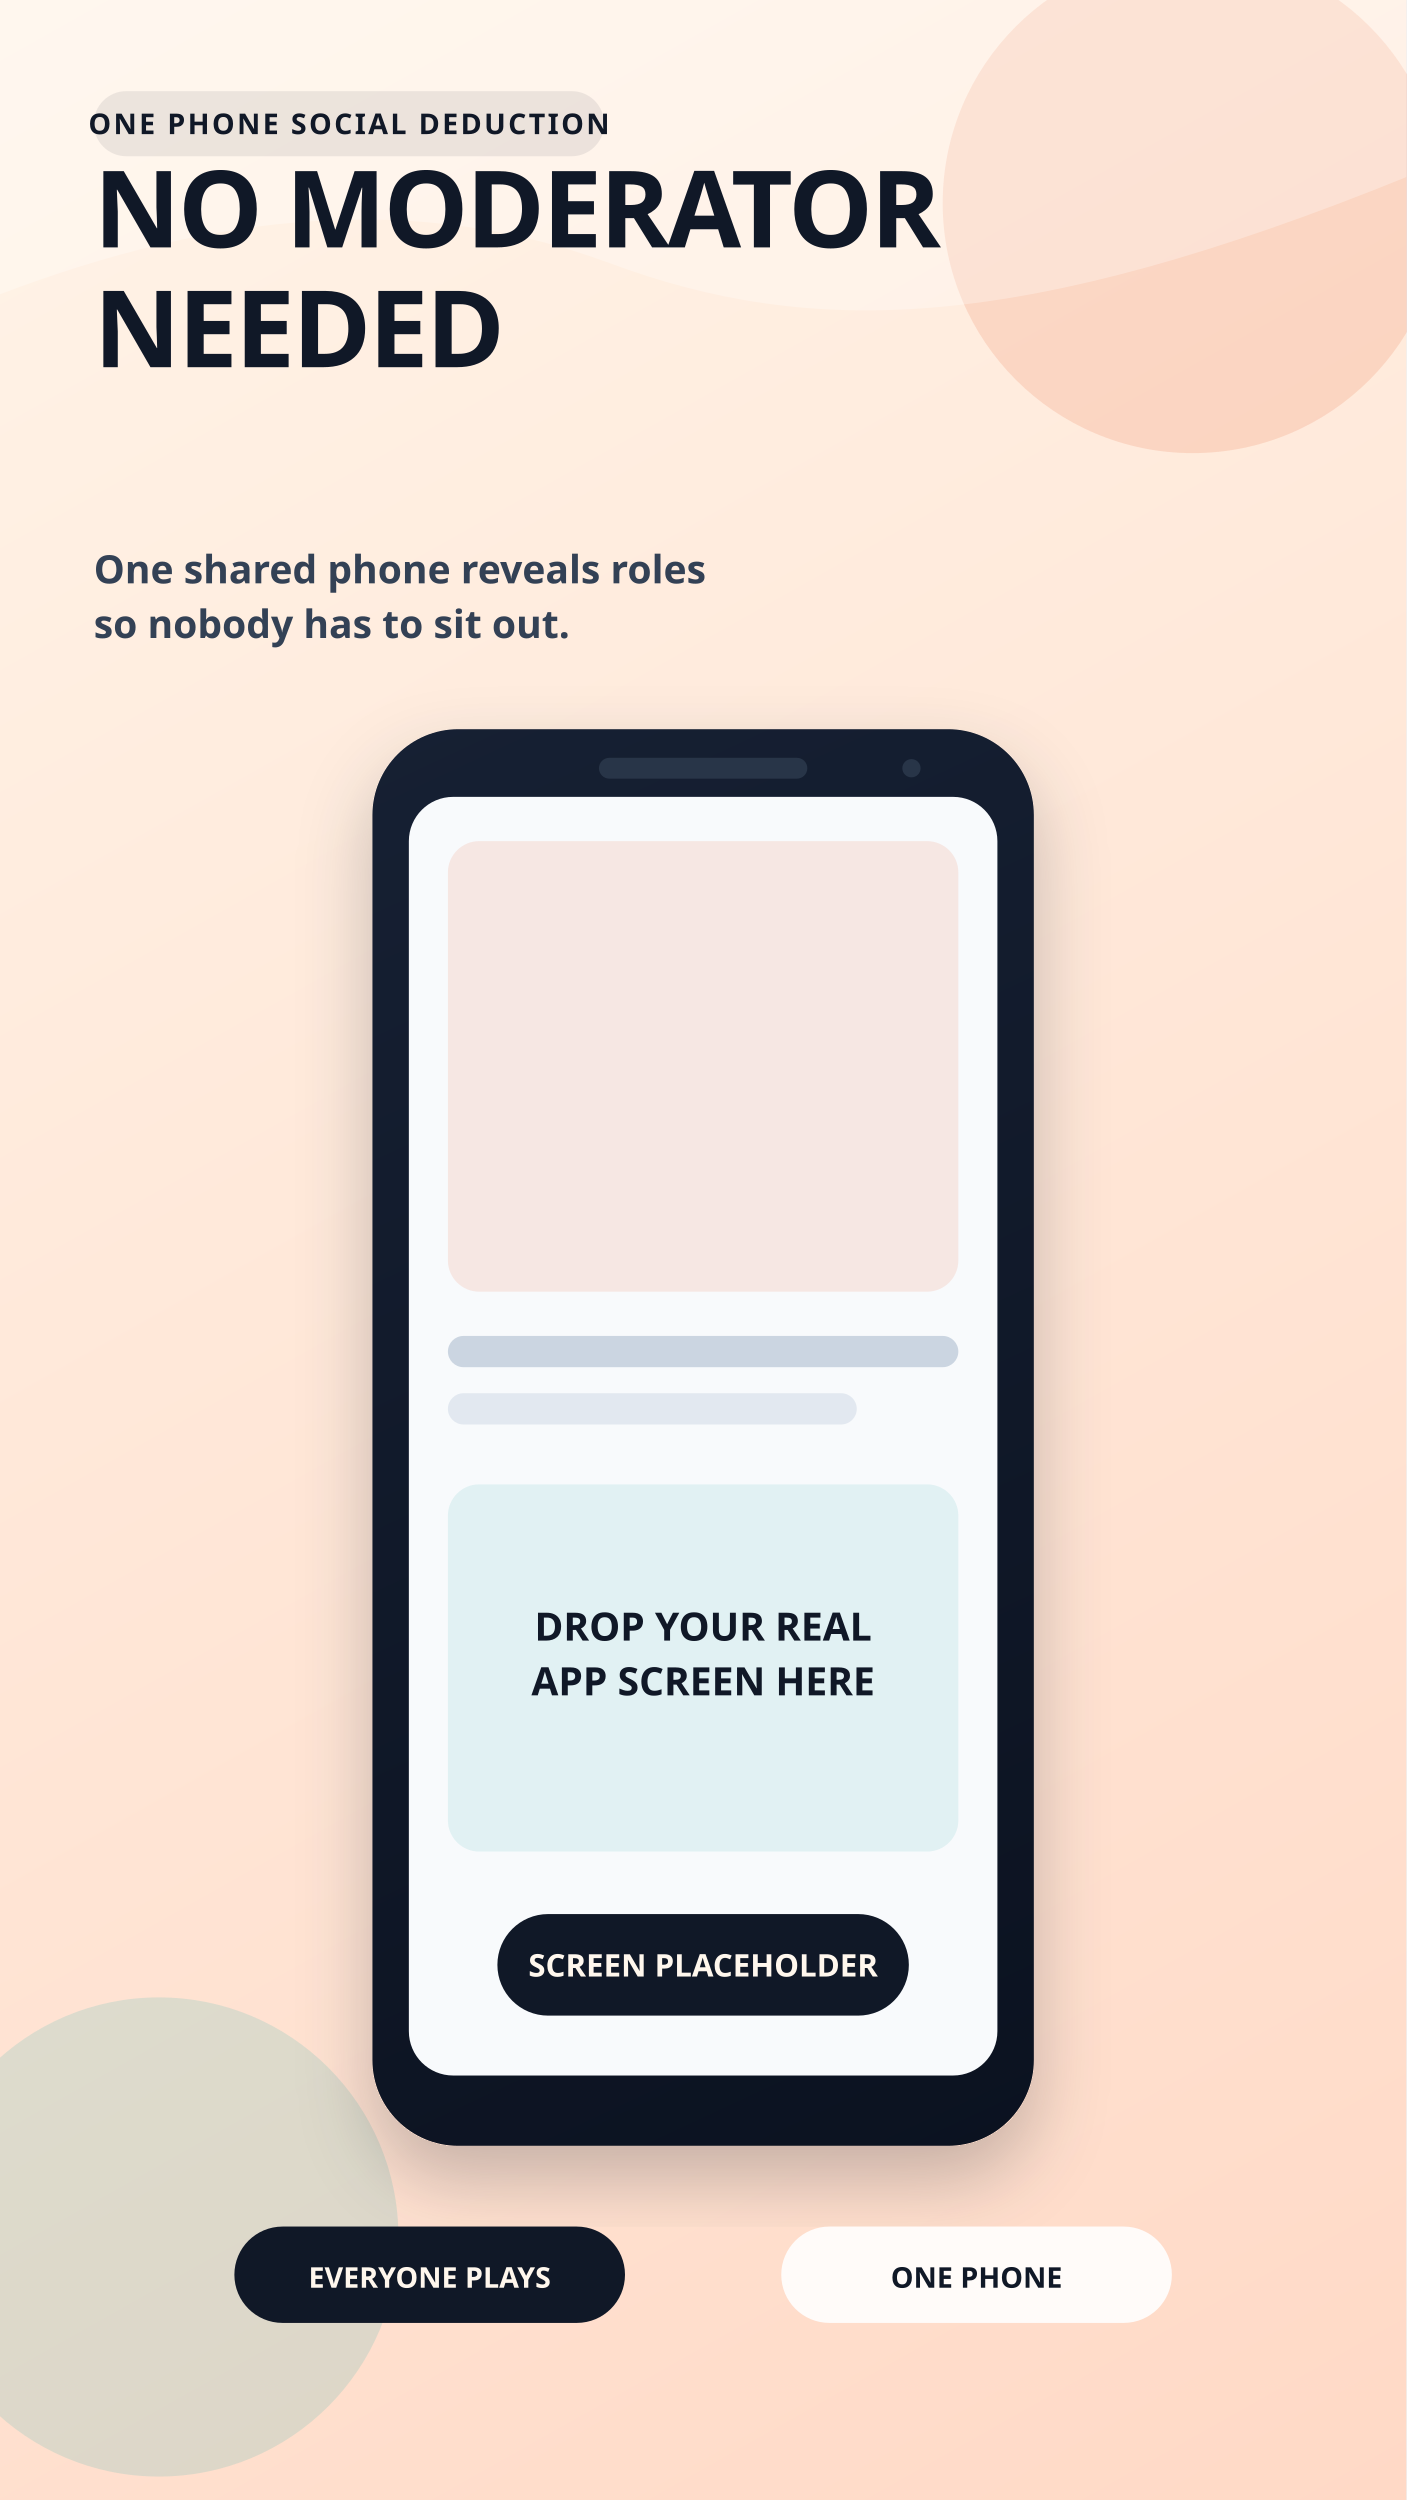
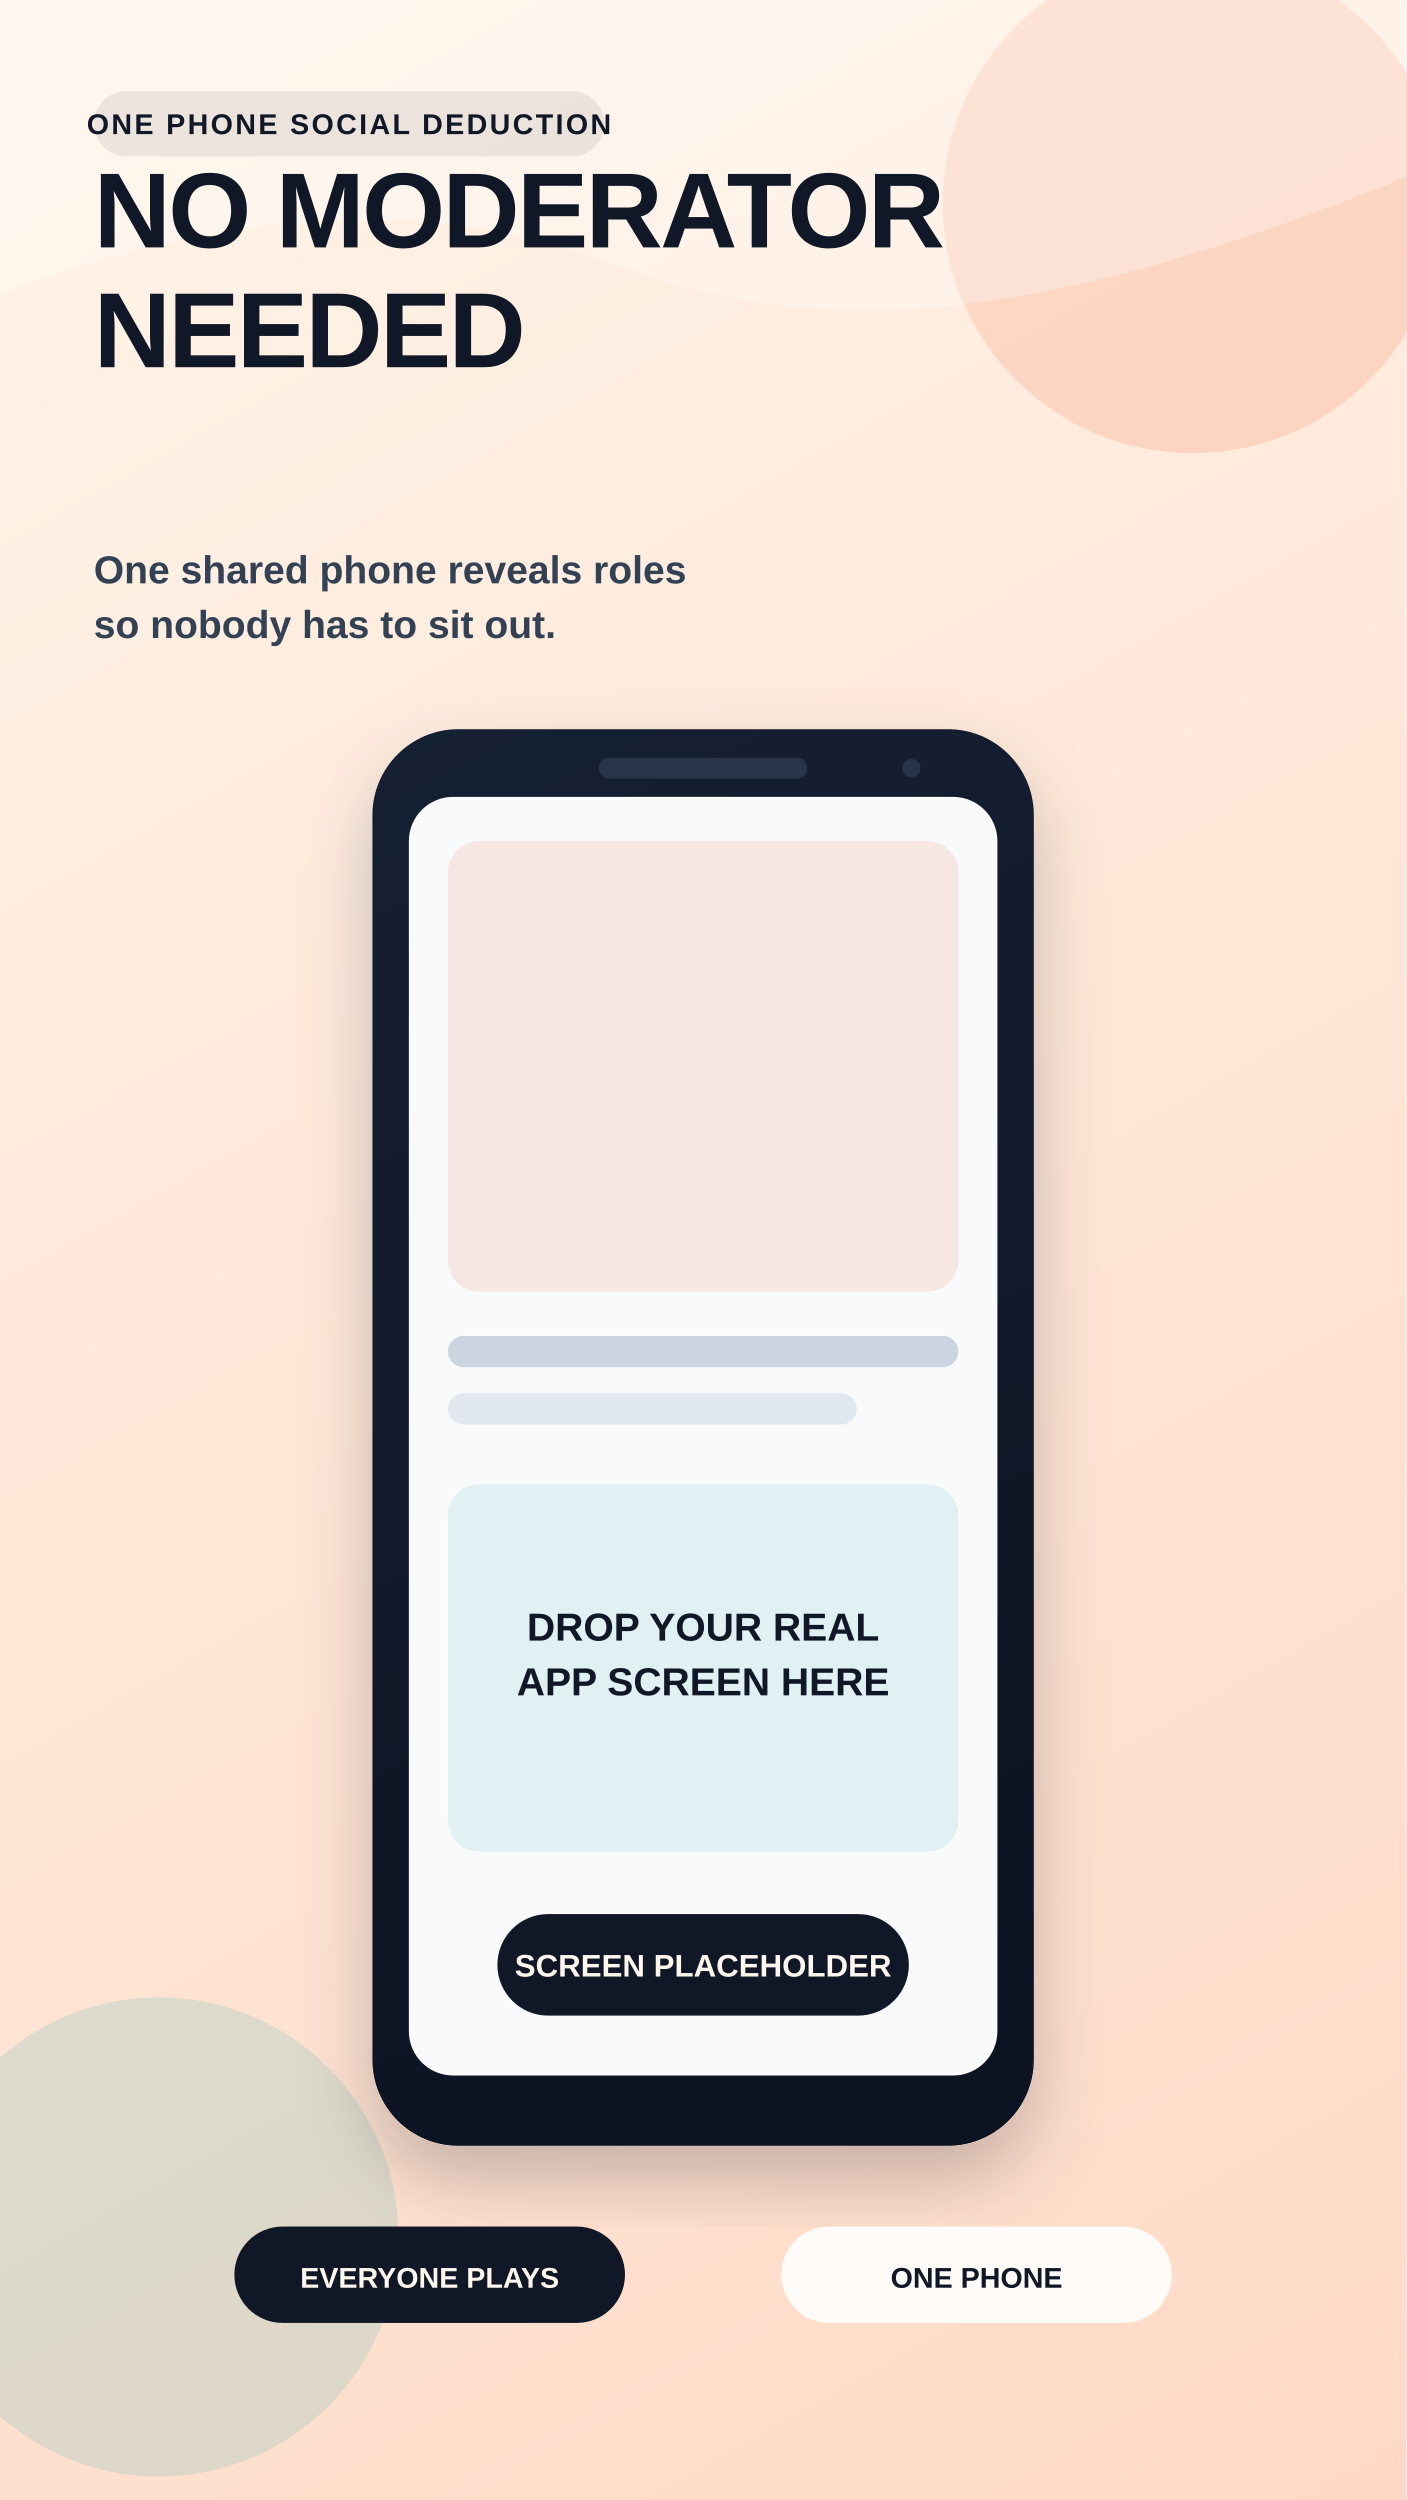
<svg xmlns="http://www.w3.org/2000/svg" width="1080" height="1920" viewBox="0 0 1080 1920" fill="none">
  <defs>
    <linearGradient id="bg" x1="0" y1="0" x2="1080" y2="1920" gradientUnits="userSpaceOnUse">
      <stop stop-color="#FFF4E8" />
      <stop offset="1" stop-color="#FFD9C6" />
    </linearGradient>
    <linearGradient id="phoneShell" x1="286" y1="560" x2="794" y2="1650" gradientUnits="userSpaceOnUse">
      <stop stop-color="#162033" />
      <stop offset="1" stop-color="#0B1220" />
    </linearGradient>
    <filter id="shadow" x="220" y="510" width="640" height="1200" filterUnits="userSpaceOnUse" color-interpolation-filters="sRGB">
      <feFlood flood-opacity="0" result="BackgroundImageFix" />
      <feColorMatrix in="SourceAlpha" type="matrix" values="0 0 0 0 0 0 0 0 0 0 0 0 0 0 0 0 0 0 127 0" result="hardAlpha" />
      <feOffset dy="26" />
      <feGaussianBlur stdDeviation="28" />
      <feComposite in2="hardAlpha" operator="out" />
      <feColorMatrix type="matrix" values="0 0 0 0 0.071 0 0 0 0 0.11 0 0 0 0 0.161 0 0 0 0.24 0" />
      <feBlend mode="normal" in2="BackgroundImageFix" result="effect1_dropShadow_1_1" />
      <feBlend mode="normal" in="SourceGraphic" in2="effect1_dropShadow_1_1" result="shape" />
    </filter>
  </defs>
  <rect width="1080" height="1920" fill="url(#bg)" />
  <circle cx="916" cy="156" r="192" fill="#E4572E" fill-opacity="0.15" />
  <circle cx="122" cy="1718" r="184" fill="#0EA5A4" fill-opacity="0.14" />
  <path d="M0 226C168 162 322 148 468 202C624 260 784 256 1080 136V0H0V226Z" fill="#FFFFFF" fill-opacity="0.28" />
  <rect x="72" y="70" width="392" height="50" rx="25" fill="#101827" fill-opacity="0.08" />
-   <text x="268" y="103" text-anchor="middle" fill="#101827" font-family="Aptos, Bahnschrift, Segoe UI, sans-serif" font-size="22" font-weight="800" letter-spacing="1.8">ONE PHONE SOCIAL DEDUCTION</text>
-   <text x="72" y="190" fill="#101827" font-family="Aptos Display, Bahnschrift, Segoe UI, sans-serif" font-size="82" font-weight="800" letter-spacing="-2">NO MODERATOR</text>
-   <text x="72" y="282" fill="#101827" font-family="Aptos Display, Bahnschrift, Segoe UI, sans-serif" font-size="82" font-weight="800" letter-spacing="-2">NEEDED</text>
-   <text x="72" y="448" fill="#334155" font-family="Aptos, Bahnschrift, Segoe UI, sans-serif" font-size="30" font-weight="600">One shared phone reveals roles</text>
-   <text x="72" y="490" fill="#334155" font-family="Aptos, Bahnschrift, Segoe UI, sans-serif" font-size="30" font-weight="600">so nobody has to sit out.</text>
+   <text x="268" y="103" text-anchor="middle" fill="#101827" font-family="Bahnschrift, Segoe UI, Arial, sans-serif" font-size="22" font-weight="800" letter-spacing="1.8">ONE PHONE SOCIAL DEDUCTION</text>
+   <text x="72" y="190" fill="#101827" font-family="Bahnschrift, Segoe UI, Arial, sans-serif" font-size="82" font-weight="800" letter-spacing="-2">NO MODERATOR</text>
+   <text x="72" y="282" fill="#101827" font-family="Bahnschrift, Segoe UI, Arial, sans-serif" font-size="82" font-weight="800" letter-spacing="-2">NEEDED</text>
+   <text x="72" y="448" fill="#334155" font-family="Bahnschrift, Segoe UI, Arial, sans-serif" font-size="30" font-weight="600">One shared phone reveals roles</text>
+   <text x="72" y="490" fill="#334155" font-family="Bahnschrift, Segoe UI, Arial, sans-serif" font-size="30" font-weight="600">so nobody has to sit out.</text>
  <g filter="url(#shadow)">
    <rect x="286" y="560" width="508" height="1088" rx="66" fill="url(#phoneShell)" />
    <rect x="314" y="612" width="452" height="982" rx="34" fill="#F8FAFC" />
    <rect x="460" y="582" width="160" height="16" rx="8" fill="#283548" />
    <circle cx="700" cy="590" r="7" fill="#283548" />
    <rect x="344" y="646" width="392" height="346" rx="24" fill="#E4572E" fill-opacity="0.12" />
    <rect x="344" y="1026" width="392" height="24" rx="12" fill="#CBD5E1" />
    <rect x="344" y="1070" width="314" height="24" rx="12" fill="#E2E8F0" />
    <rect x="344" y="1140" width="392" height="282" rx="24" fill="#0EA5A4" fill-opacity="0.10" />
    <rect x="382" y="1470" width="316" height="78" rx="39" fill="#101827" />
-     <text x="540" y="1260" text-anchor="middle" fill="#101827" font-family="Aptos, Bahnschrift, Segoe UI, sans-serif" font-size="30" font-weight="800">DROP YOUR REAL</text>
-     <text x="540" y="1302" text-anchor="middle" fill="#101827" font-family="Aptos, Bahnschrift, Segoe UI, sans-serif" font-size="30" font-weight="800">APP SCREEN HERE</text>
-     <text x="540" y="1518" text-anchor="middle" fill="#FFF7ED" font-family="Aptos, Bahnschrift, Segoe UI, sans-serif" font-size="24" font-weight="800">SCREEN PLACEHOLDER</text>
+     <text x="540" y="1260" text-anchor="middle" fill="#101827" font-family="Bahnschrift, Segoe UI, Arial, sans-serif" font-size="30" font-weight="800">DROP YOUR REAL</text>
+     <text x="540" y="1302" text-anchor="middle" fill="#101827" font-family="Bahnschrift, Segoe UI, Arial, sans-serif" font-size="30" font-weight="800">APP SCREEN HERE</text>
+     <text x="540" y="1518" text-anchor="middle" fill="#FFF7ED" font-family="Bahnschrift, Segoe UI, Arial, sans-serif" font-size="24" font-weight="800">SCREEN PLACEHOLDER</text>
  </g>
  <rect x="180" y="1710" width="300" height="74" rx="37" fill="#101827" />
-   <text x="330" y="1757" text-anchor="middle" fill="#FFF7ED" font-family="Aptos, Bahnschrift, Segoe UI, sans-serif" font-size="22" font-weight="800">EVERYONE PLAYS</text>
+   <text x="330" y="1757" text-anchor="middle" fill="#FFF7ED" font-family="Bahnschrift, Segoe UI, Arial, sans-serif" font-size="22" font-weight="800">EVERYONE PLAYS</text>
  <rect x="600" y="1710" width="300" height="74" rx="37" fill="#FFFFFF" fill-opacity="0.88" />
-   <text x="750" y="1757" text-anchor="middle" fill="#101827" font-family="Aptos, Bahnschrift, Segoe UI, sans-serif" font-size="22" font-weight="800">ONE PHONE</text>
+   <text x="750" y="1757" text-anchor="middle" fill="#101827" font-family="Bahnschrift, Segoe UI, Arial, sans-serif" font-size="22" font-weight="800">ONE PHONE</text>
</svg>
